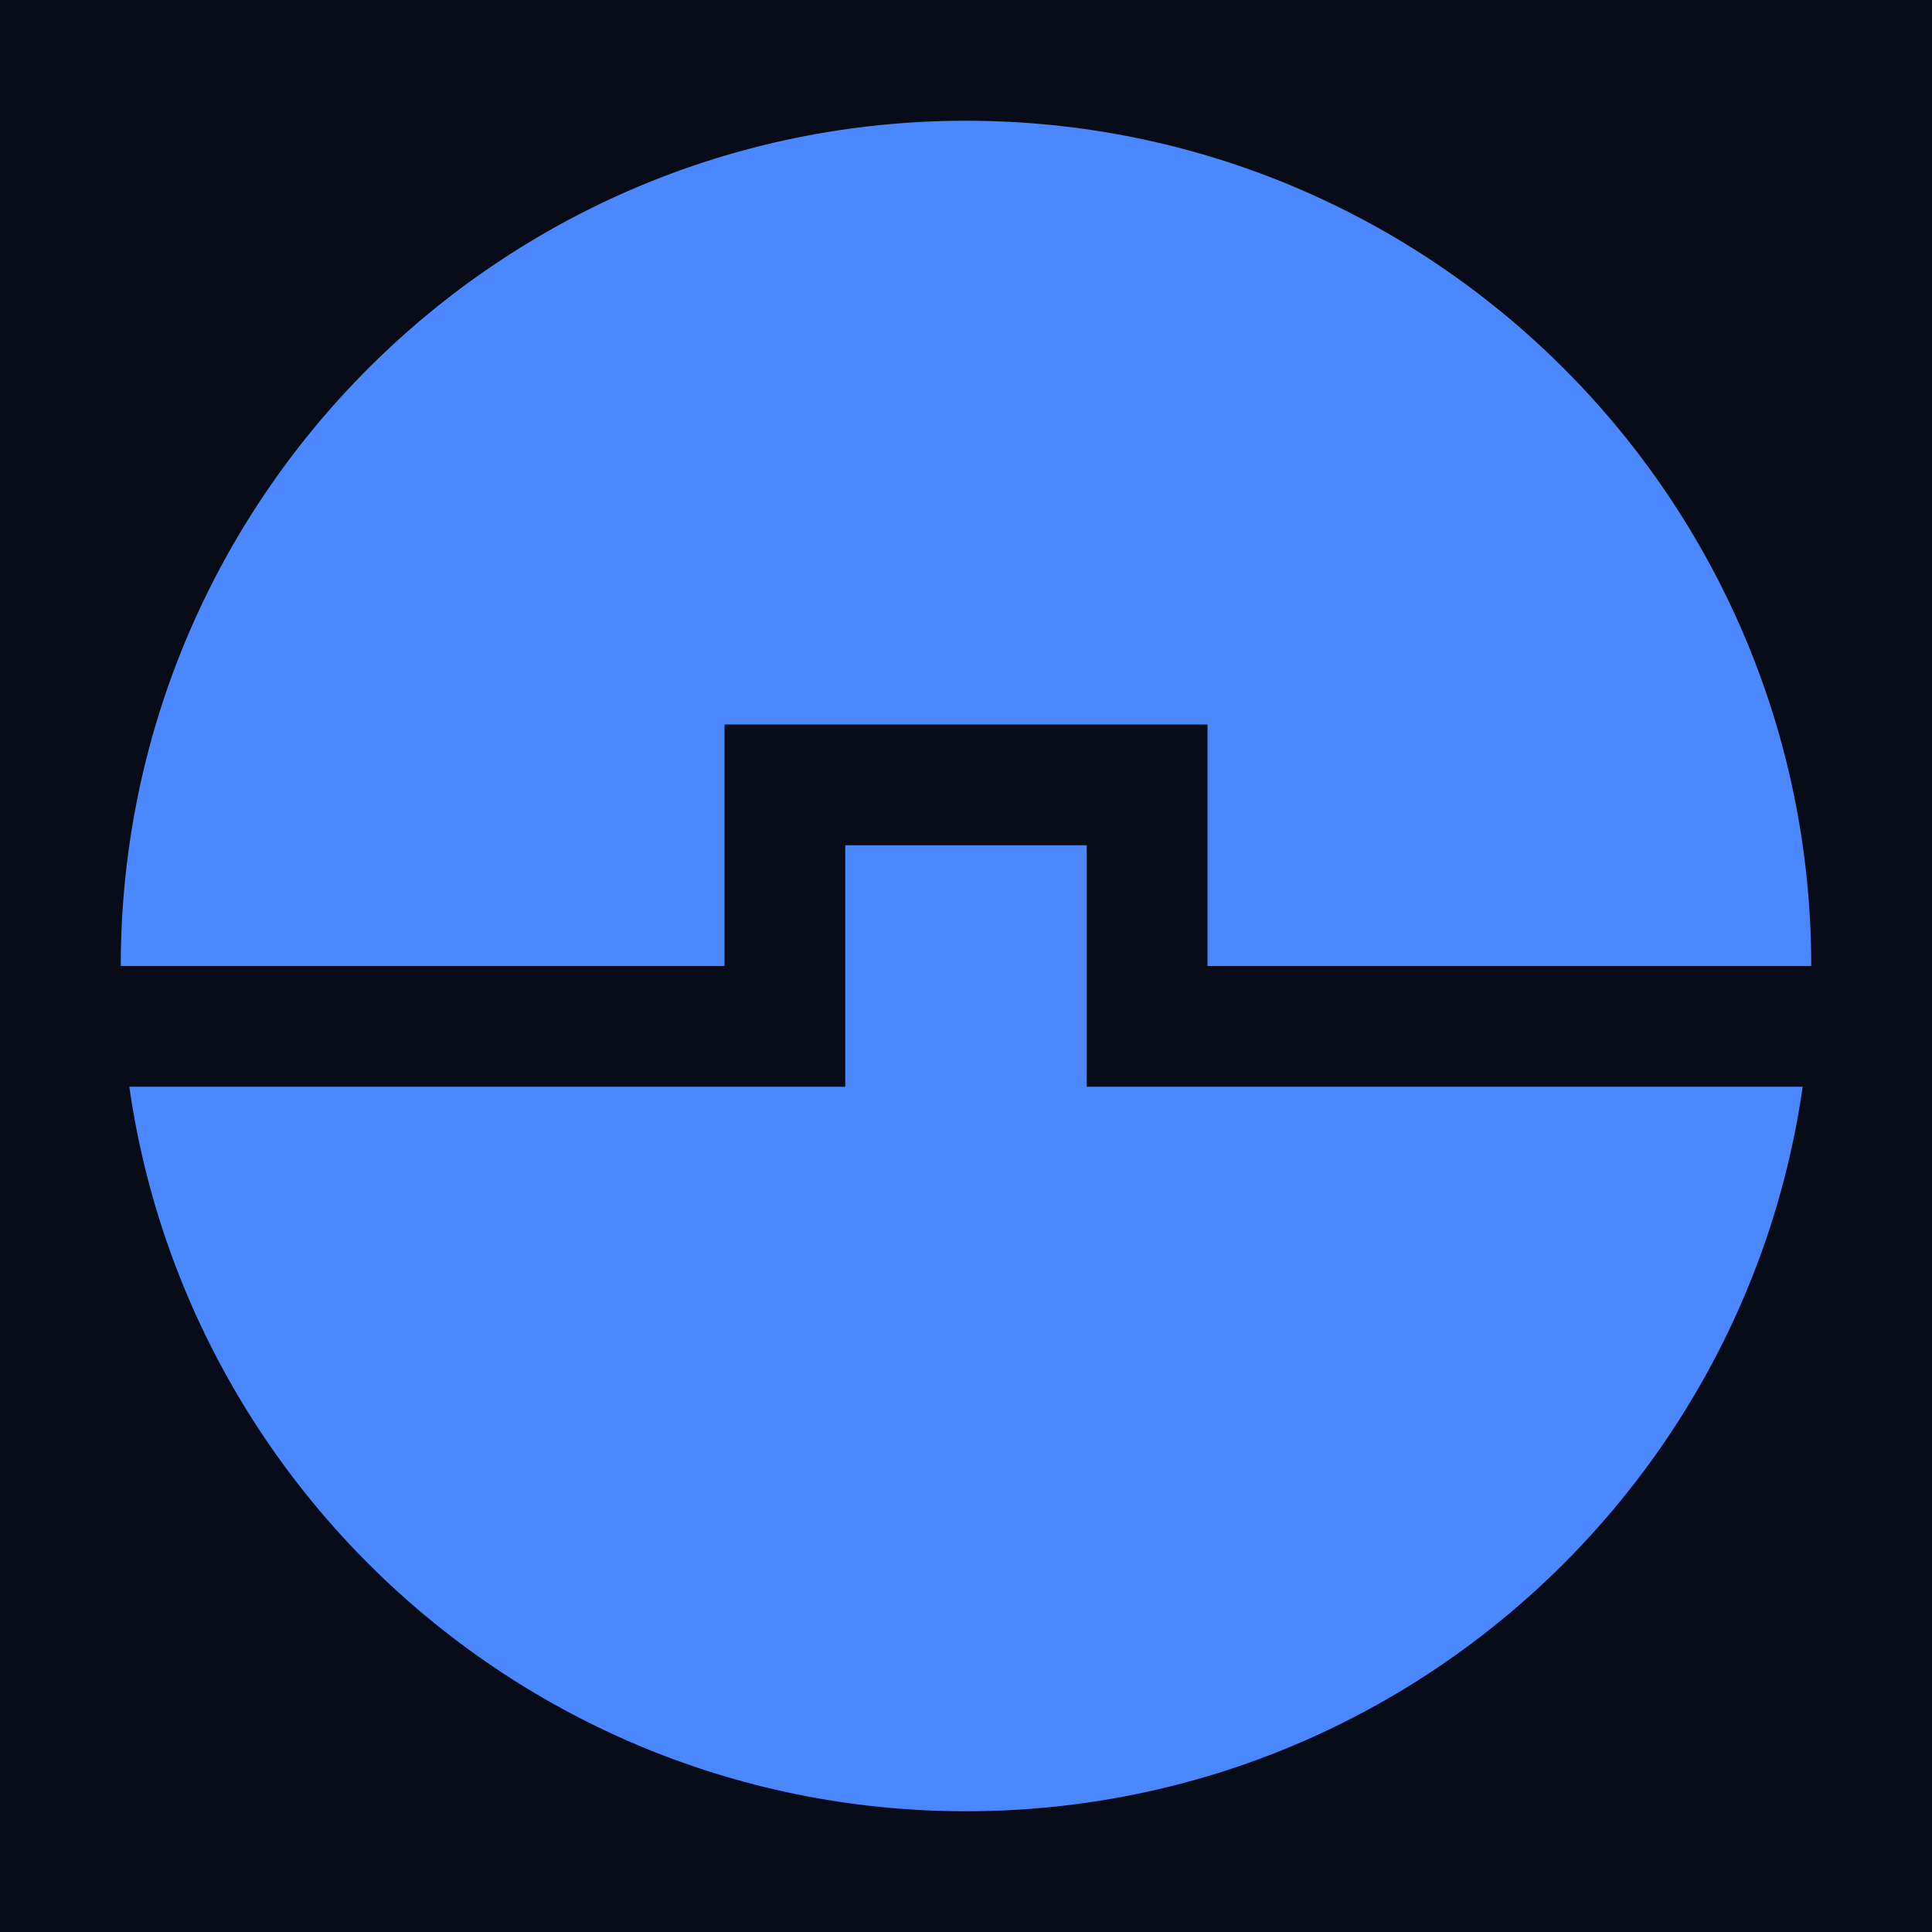
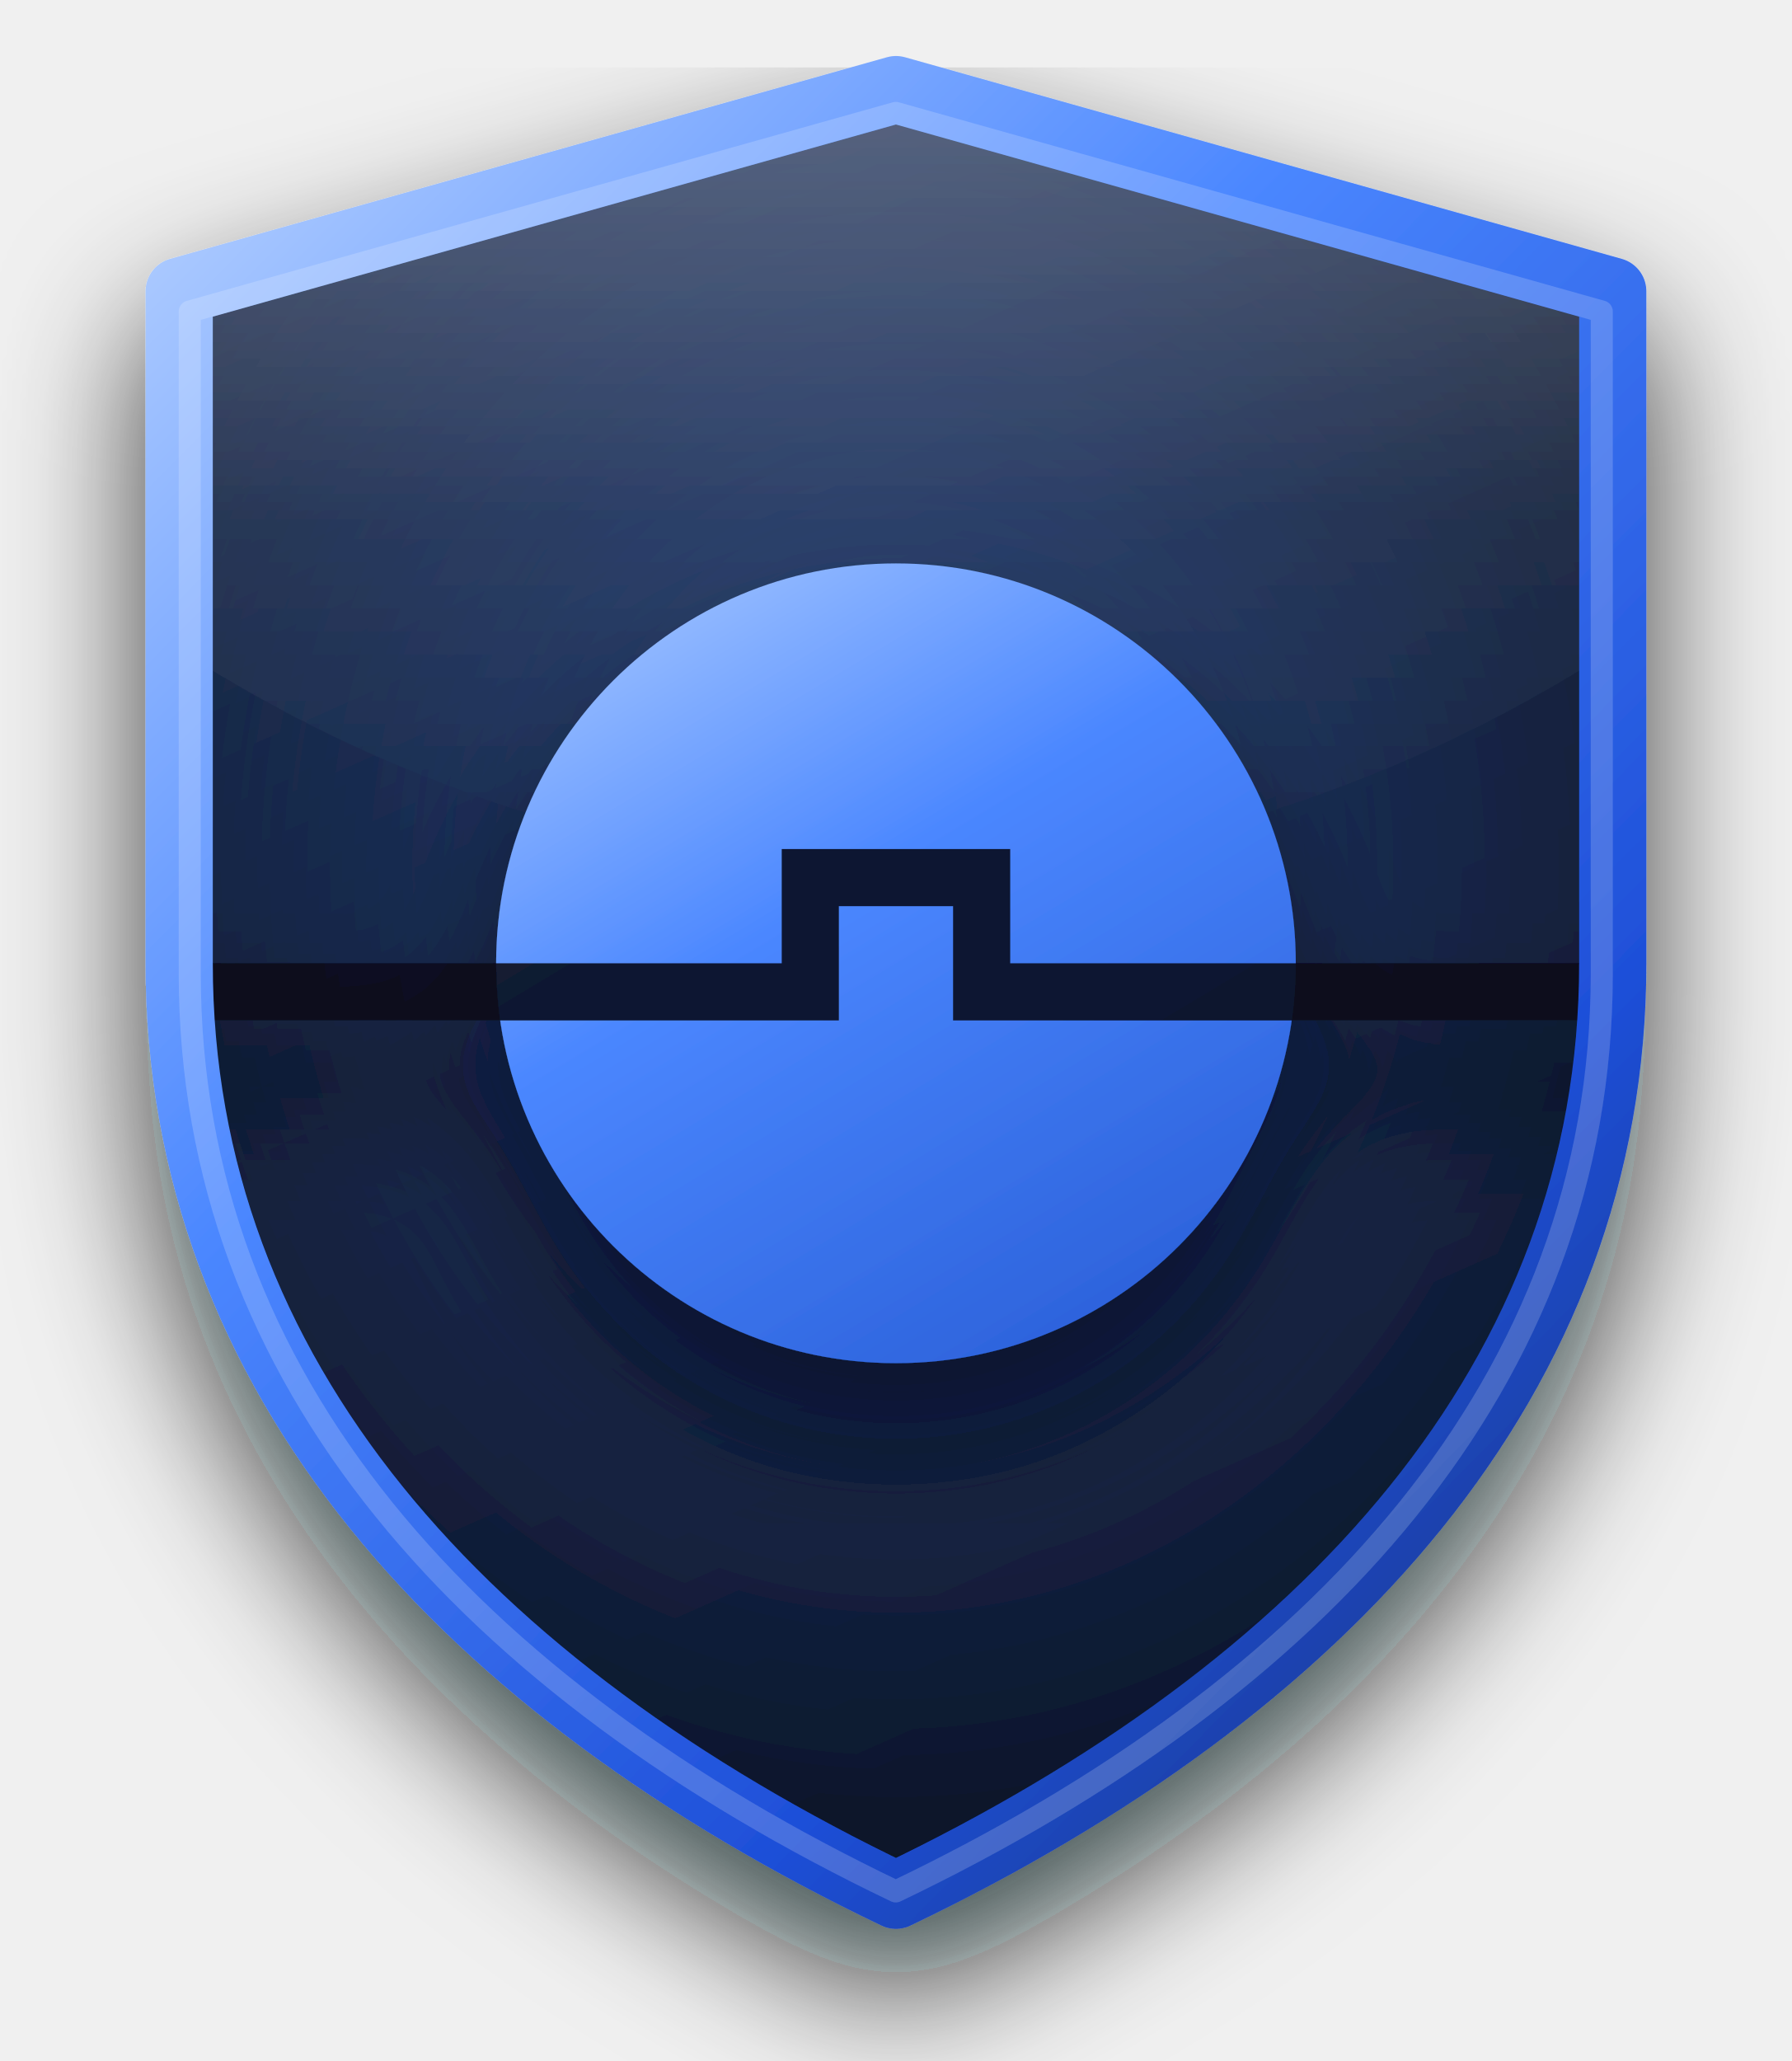
- <svg xmlns="http://www.w3.org/2000/svg" width="16" height="16" viewBox="0 0 16 16">
-   <rect width="16" height="16" fill="#070C18" />
-   <circle cx="8" cy="8" r="7" fill="#4B87FF" />
-   <path d="M0 8h6V6h4v2h6v1H9V7H7v2H0z" fill="#070C18" />
+ <svg xmlns="http://www.w3.org/2000/svg" viewBox="0 0 80 92" width="80" height="92" role="img" aria-label="Proof of Stock guard">
+   <defs>
+     <linearGradient id="g-plate" x1="0" y1="0" x2="0.35" y2="1">
+       <stop offset="0" stop-color="#1B2742" />
+       <stop offset="0.45" stop-color="#0D1526" />
+       <stop offset="1" stop-color="#070C18" />
+     </linearGradient>
+     <linearGradient id="g-rim" x1="0.1" y1="0" x2="0.9" y2="1">
+       <stop offset="0" stop-color="#A9C8FF" />
+       <stop offset="0.35" stop-color="#4B87FF" />
+       <stop offset="0.75" stop-color="#1E4FD8" />
+       <stop offset="1" stop-color="#15347F" />
+     </linearGradient>
+     <linearGradient id="g-disc" x1="0.2" y1="0" x2="0.8" y2="1">
+       <stop offset="0" stop-color="#9CC0FF" />
+       <stop offset="0.4" stop-color="#4B87FF" />
+       <stop offset="1" stop-color="#2A5FD8" />
+     </linearGradient>
+     <linearGradient id="g-gloss" x1="0" y1="0" x2="0" y2="1">
+       <stop offset="0" stop-color="#FFFFFF" stop-opacity="0.26" />
+       <stop offset="0.55" stop-color="#FFFFFF" stop-opacity="0.06" />
+       <stop offset="1" stop-color="#FFFFFF" stop-opacity="0" />
+     </linearGradient>
+     <radialGradient id="g-glow" cx="0.5" cy="0.42" r="0.6">
+       <stop offset="0" stop-color="#4B87FF" stop-opacity="0.35" />
+       <stop offset="1" stop-color="#4B87FF" stop-opacity="0" />
+     </radialGradient>
+     <path id="g-shape" d="M40 4 72 13v30c0 18.5-12.8 32.4-32 41.6C20.8 75.4 8 61.5 8 43V13z" />
+     <clipPath id="g-clip">
+       <use href="#g-shape" />
+     </clipPath>
+     <filter id="f-drop" x="-30%" y="-25%" width="160%" height="160%">
+       <feDropShadow dx="0" dy="3" stdDeviation="3.2" flood-color="#04070F" flood-opacity="0.75" />
+     </filter>
+     <filter id="f-emboss" x="-20%" y="-20%" width="140%" height="140%">
+       <feOffset in="SourceAlpha" dx="0" dy="1.4" result="o" />
+       <feGaussianBlur in="o" stdDeviation="1.1" result="b" />
+       <feFlood flood-color="#04070F" flood-opacity="0.55" />
+       <feComposite in2="b" operator="in" result="sh" />
+       <feMerge>
+         <feMergeNode in="sh" />
+         <feMergeNode in="SourceGraphic" />
+       </feMerge>
+     </filter>
+   </defs>
+   <g filter="url(#f-drop)">
+     <use href="#g-shape" fill="url(#g-plate)" />
+     <g clip-path="url(#g-clip)">
+       <rect x="0" y="0" width="80" height="92" fill="url(#g-glow)" />
+       <path d="M8 13 40 4l32 9v16c-10 6.5-22 10-32 10S18 35.5 8 29z" fill="url(#g-gloss)" />
+       <g filter="url(#f-emboss)" transform="translate(40 43) scale(2.55) translate(-8 -8)">
+         <circle cx="8" cy="8" r="7" fill="url(#g-disc)" />
+         <path d="M-8 8h14V6h4v2h14v1H9V7H7v2H-8z" fill="#0B1020" fill-opacity="0.92" />
+       </g>
+     </g>
+     <use href="#g-shape" fill="none" stroke="url(#g-rim)" stroke-width="3" stroke-linejoin="round" />
+     <use href="#g-shape" fill="none" stroke="#FFFFFF" stroke-opacity="0.18" stroke-width="1" stroke-linejoin="round" transform="translate(0 1.1) scale(0.985) translate(0.6 0)" />
+   </g>
</svg>
